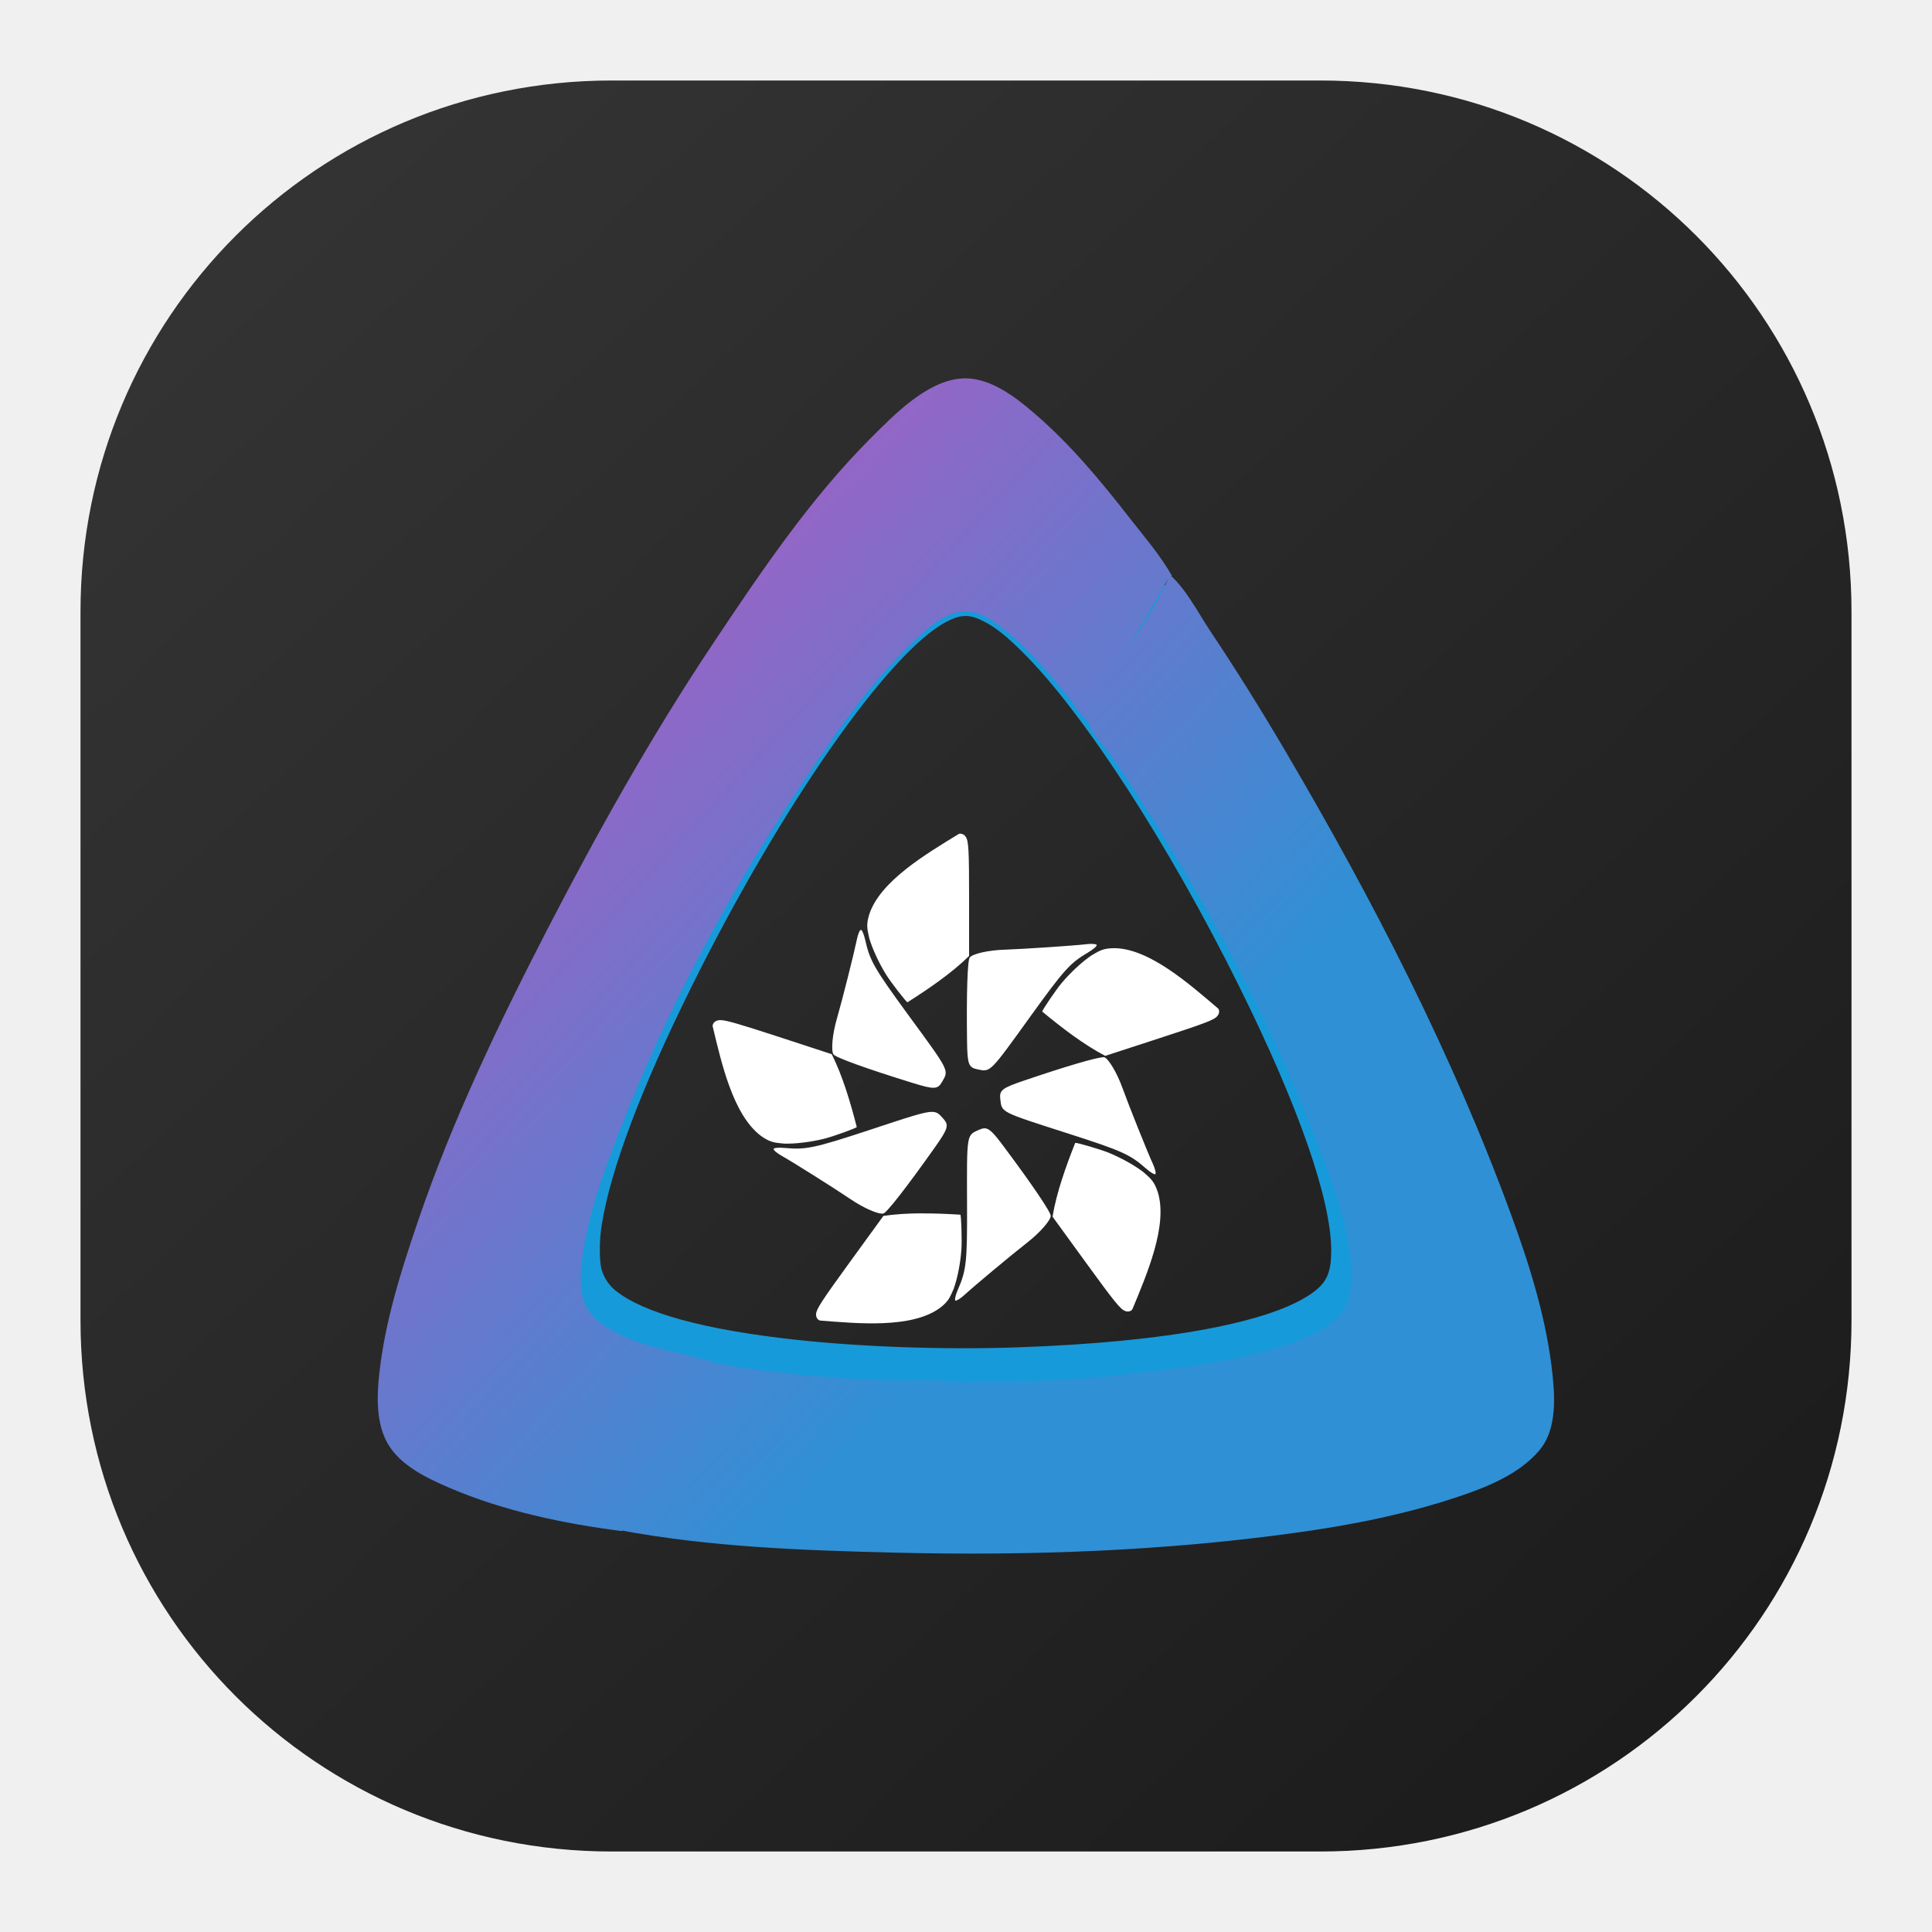
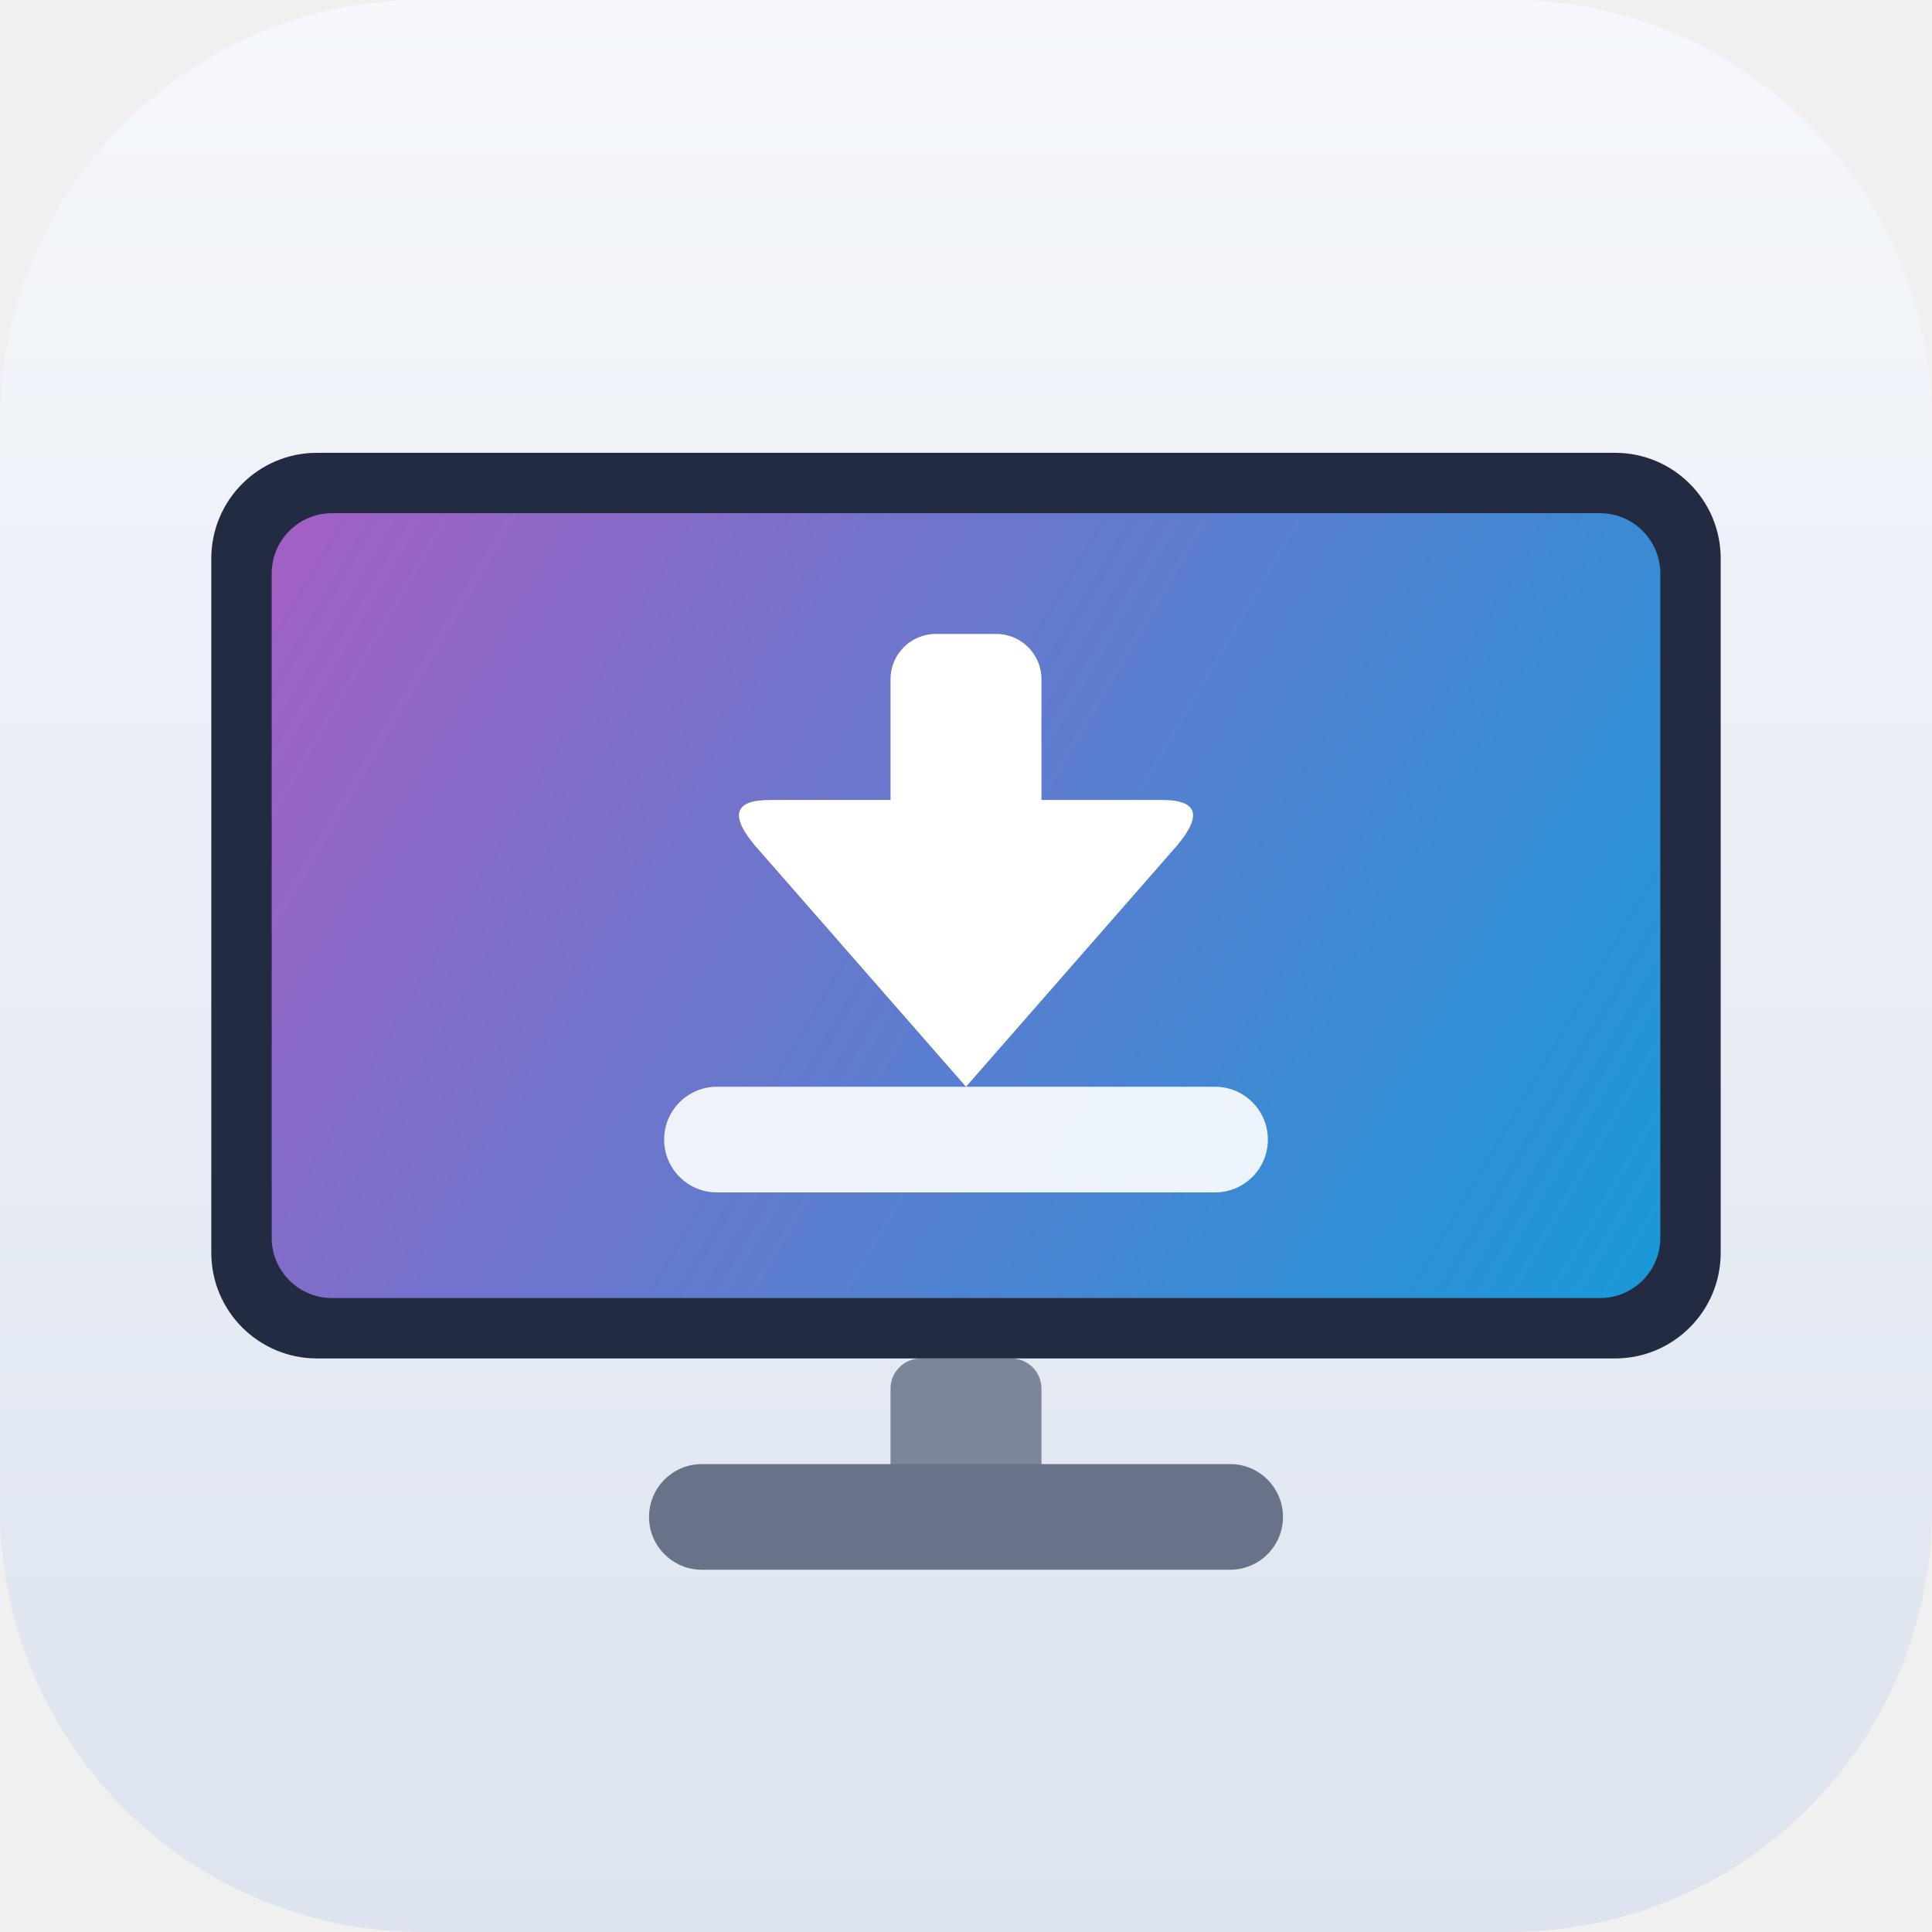
- <svg xmlns="http://www.w3.org/2000/svg" xmlns:xlink="http://www.w3.org/1999/xlink" version="1.1" id="svg1" width="24" height="24" viewBox="0 0 24 24" xml:space="preserve">
-   <defs id="defs1">
-     <linearGradient id="linearGradient3744">
-       <stop style="stop-color:#179ad9;stop-opacity:1;" offset="0" id="stop3744" />
-       <stop style="stop-color:#179ad9;stop-opacity:0;" offset="1" id="stop3745" />
+ <svg xmlns="http://www.w3.org/2000/svg" width="128" height="128" viewBox="0 0 128 128">
+   <defs>
+     <linearGradient id="g7scr" x1="18" y1="34" x2="110" y2="88" gradientUnits="userSpaceOnUse">
+       <stop offset="0" stop-color="#a35fc4" />
+       <stop offset="1" stop-color="#179ad9" />
    </linearGradient>
-     <linearGradient x1="22.188" y1="23.062" x2="3.228" y2="3.073" gradientUnits="userSpaceOnUse" gradientTransform="scale(0.75)" spreadMethod="pad" id="linearGradient44">
-       <stop style="stop-opacity:1;stop-color:#a35fc4" offset="0" id="stop43" />
-       <stop style="stop-opacity:1;stop-color:#3090d5" offset="1" id="stop44" />
+     <linearGradient id="g7bg" x1="0" y1="0" x2="0" y2="128" gradientUnits="userSpaceOnUse">
+       <stop offset="0" stop-color="#f5f7fb" />
+       <stop offset="1" stop-color="#dde4ef" />
    </linearGradient>
-     <linearGradient id="linearGradient41">
-       <stop style="stop-color:#000000;stop-opacity:1;" offset="0" id="stop261" />
-       <stop style="stop-color:#000000;stop-opacity:0;" offset="1" id="stop262" />
-     </linearGradient>
-     <linearGradient x1="22.188" y1="23.062" x2="3.228" y2="3.073" gradientUnits="userSpaceOnUse" gradientTransform="scale(0.75)" spreadMethod="pad" id="linearGradient3">
-       <stop style="stop-opacity:1;stop-color:#1a1a1a" offset="0" id="stop1" />
-       <stop style="stop-opacity:1;stop-color:#333333" offset="1" id="stop2" />
-     </linearGradient>
-     <linearGradient xlink:href="#linearGradient44" id="linearGradient43" x1="8.959" y1="18.57" x2="20.745" y2="29.486" gradientUnits="userSpaceOnUse" />
-     <linearGradient xlink:href="#linearGradient44" id="linearGradient45" gradientUnits="userSpaceOnUse" x1="8.959" y1="18.57" x2="20.745" y2="29.486" />
-     <linearGradient xlink:href="#linearGradient44" id="linearGradient47" gradientUnits="userSpaceOnUse" x1="8.959" y1="18.57" x2="20.745" y2="29.486" />
-     <linearGradient xlink:href="#linearGradient44" id="linearGradient48" gradientUnits="userSpaceOnUse" x1="8.959" y1="18.57" x2="20.745" y2="29.486" />
-     <linearGradient xlink:href="#linearGradient44" id="linearGradient49" gradientUnits="userSpaceOnUse" x1="8.959" y1="18.57" x2="20.745" y2="29.486" />
-     <linearGradient xlink:href="#linearGradient3744" id="linearGradient3745" x1="26.205" y1="11.055" x2="33.528" y2="18.2" gradientUnits="userSpaceOnUse" />
  </defs>
-   <g id="g1">
-     <path id="path3" d="m 5.699,0.75 h 6.602 c 2.742,0 4.949,2.207 4.949,4.949 v 6.602 c 0,2.742 -2.207,4.949 -4.949,4.949 H 5.699 C 2.957,17.25 0.75,15.043 0.75,12.301 V 5.699 C 0.75,2.957 2.957,0.75 5.699,0.75 Z" style="fill:url(#linearGradient3);stroke:none" transform="scale(1.333333)" />
-     <g id="g3721" transform="matrix(1.988445,0,0,1.988445,-47.79757,-17.33707)" style="fill:#179ad9;fill-opacity:1">
-       <path style="fill:#179ad9;fill-opacity:1" d="m 29.589,18.168 c -1.407,-0.045 -2.443,-0.235 -2.828,-0.52 -0.096,-0.071 -0.155,-0.155 -0.175,-0.253 -0.09,-0.423 0.241,-1.441 0.892,-2.74 0.8,-1.597 1.767,-3.002 2.327,-3.377 0.088,-0.059 0.202,-0.104 0.265,-0.104 0.063,0 0.176,0.044 0.264,0.103 0.121,0.081 0.3,0.248 0.457,0.426 0.564,0.639 1.279,1.772 1.881,2.978 0.67,1.344 0.994,2.367 0.873,2.758 -0.061,0.196 -0.339,0.355 -0.844,0.481 -0.502,0.126 -1.15,0.205 -1.986,0.241 -0.202,0.009 -0.918,0.013 -1.125,0.006 z m 0.808,-1.032 c 0.934,-0.032 1.604,-0.158 1.853,-0.35 0.08,-0.062 0.105,-0.125 0.104,-0.263 -0.003,-0.317 -0.206,-0.899 -0.576,-1.644 -0.438,-0.884 -0.971,-1.707 -1.349,-2.083 -0.102,-0.102 -0.17,-0.156 -0.241,-0.193 -0.092,-0.048 -0.145,-0.048 -0.237,0 -0.359,0.186 -1.035,1.153 -1.596,2.286 -0.31,0.625 -0.503,1.136 -0.558,1.481 -0.016,0.096 -0.016,0.23 -3.07e-4,0.282 0.016,0.052 0.044,0.095 0.086,0.129 0.172,0.14 0.555,0.245 1.12,0.307 0.42,0.046 0.94,0.064 1.394,0.048 z m -0.598,-0.962 c -13.674,-9.062 -13.674,-9.062 0,0 z" id="path3729" />
-       <path style="fill:#179ad9;fill-opacity:1" d="m 29.599,18.158 c -0.443,-0.016 -0.758,-0.036 -1.083,-0.07 -1.062,-0.111 -1.737,-0.323 -1.883,-0.592 -0.058,-0.106 -0.064,-0.3 -0.019,-0.562 0.102,-0.594 0.522,-1.63 1.099,-2.713 0.814,-1.526 1.686,-2.722 2.172,-2.978 0.159,-0.084 0.264,-0.074 0.441,0.043 0.171,0.112 0.397,0.339 0.64,0.642 0.41,0.512 0.908,1.283 1.35,2.09 0.855,1.561 1.349,2.923 1.23,3.389 -0.019,0.076 -0.043,0.118 -0.097,0.173 -0.192,0.195 -0.674,0.353 -1.391,0.457 -0.371,0.054 -0.736,0.087 -1.253,0.113 -0.124,0.006 -1.074,0.013 -1.205,0.008 z m 0.891,-1.015 c 0.943,-0.038 1.61,-0.181 1.803,-0.386 0.04,-0.042 0.057,-0.078 0.066,-0.141 0.054,-0.345 -0.294,-1.268 -0.865,-2.296 -0.382,-0.688 -0.777,-1.256 -1.076,-1.549 -0.094,-0.092 -0.167,-0.149 -0.238,-0.184 -0.047,-0.023 -0.052,-0.024 -0.111,-0.024 -0.058,0 -0.064,0.001 -0.109,0.024 -0.078,0.038 -0.15,0.096 -0.263,0.209 -0.183,0.184 -0.369,0.423 -0.592,0.759 -0.65,0.983 -1.235,2.233 -1.321,2.826 -0.012,0.08 -0.013,0.208 -0.003,0.257 0.027,0.125 0.138,0.213 0.374,0.295 0.474,0.164 1.397,0.247 2.333,0.21 z" id="path3728" />
-       <path style="fill:url(#linearGradient3745);fill-opacity:1" d="m 29.599,18.158 c -0.443,-0.016 -0.758,-0.036 -1.083,-0.07 -1.062,-0.111 -1.737,-0.323 -1.883,-0.592 -0.056,-0.103 -0.064,-0.298 -0.023,-0.543 0.017,-0.102 0.051,-0.253 0.058,-0.253 0.003,0 6.9e-4,0.018 -0.004,0.04 -0.005,0.022 -0.008,0.042 -0.007,0.044 9.78e-4,0.002 0.368,-0.63 0.816,-1.406 0.448,-0.776 1.16,-2.009 1.582,-2.741 0.862,-1.493 0.785,-1.358 0.773,-1.349 -0.017,0.013 -0.077,0.047 -0.073,0.041 0.006,-0.01 0.106,-0.074 0.148,-0.095 0.147,-0.073 0.254,-0.06 0.425,0.052 0.171,0.112 0.397,0.339 0.64,0.642 0.41,0.512 0.908,1.283 1.35,2.09 0.855,1.561 1.349,2.923 1.23,3.389 -0.019,0.076 -0.043,0.118 -0.097,0.173 -0.192,0.195 -0.674,0.353 -1.391,0.457 -0.371,0.054 -0.736,0.087 -1.253,0.113 -0.124,0.006 -1.074,0.013 -1.205,0.008 z m 0.891,-1.015 c 0.943,-0.038 1.61,-0.181 1.803,-0.386 0.04,-0.042 0.057,-0.078 0.066,-0.141 0.054,-0.345 -0.294,-1.268 -0.865,-2.296 -0.382,-0.688 -0.777,-1.256 -1.076,-1.549 -0.094,-0.092 -0.167,-0.149 -0.238,-0.184 -0.047,-0.023 -0.052,-0.024 -0.111,-0.024 -0.058,0 -0.064,0.001 -0.109,0.024 -0.078,0.038 -0.15,0.096 -0.263,0.209 -0.183,0.184 -0.369,0.423 -0.592,0.759 -0.65,0.983 -1.235,2.233 -1.321,2.826 -0.012,0.08 -0.013,0.208 -0.003,0.257 0.027,0.125 0.138,0.213 0.374,0.295 0.474,0.164 1.397,0.247 2.333,0.21 z m -3.824,-0.458 c 0,-0.005 0.003,-0.01 0.006,-0.01 0.003,0 0.004,0.004 0.003,0.01 -0.002,0.005 -0.005,0.01 -0.006,0.01 -0.001,0 -0.003,-0.004 -0.003,-0.01 z m 0.007,-0.026 c 3.07e-4,-0.007 0.002,-0.009 0.004,-0.004 0.002,0.005 0.002,0.01 -5.06e-4,0.012 -0.002,0.002 -0.004,-0.002 -0.003,-0.008 z m 0.019,-0.071 c 3.08e-4,-0.007 0.002,-0.009 0.004,-0.004 0.002,0.005 0.002,0.01 -5.06e-4,0.012 -0.002,0.002 -0.004,-0.002 -0.003,-0.008 z m 3.006,-5.217 c 0,-0.001 0.005,-0.006 0.011,-0.011 0.01,-0.008 0.01,-0.008 0.002,0.002 -0.008,0.011 -0.014,0.014 -0.014,0.009 z m 0.026,-0.019 c 0,-0.001 0.005,-0.006 0.011,-0.011 0.01,-0.008 0.01,-0.008 0.002,0.002 -0.008,0.011 -0.014,0.014 -0.014,0.009 z" id="path3727" />
-       <path style="fill:#179ad9;fill-opacity:1" d="m 29.599,18.158 c -0.565,-0.02 -0.967,-0.051 -1.385,-0.105 -0.679,-0.089 -1.198,-0.234 -1.431,-0.401 -0.078,-0.056 -0.15,-0.145 -0.15,-0.186 0,-0.005 0.313,-0.551 0.695,-1.213 1.761,-3.05 2.061,-3.57 2.462,-4.264 0.235,-0.407 0.429,-0.741 0.43,-0.743 0.007,-0.007 0.073,0.022 0.121,0.054 0.085,0.055 0.148,0.109 0.276,0.237 0.269,0.27 0.547,0.627 0.903,1.164 0.394,0.593 0.77,1.244 1.118,1.936 0.661,1.313 1.007,2.371 0.905,2.771 -0.019,0.076 -0.043,0.118 -0.097,0.173 -0.192,0.195 -0.674,0.353 -1.391,0.457 -0.371,0.054 -0.736,0.087 -1.253,0.113 -0.124,0.006 -1.074,0.013 -1.205,0.008 z m 0.891,-1.015 c 0.943,-0.038 1.61,-0.181 1.803,-0.386 0.04,-0.042 0.057,-0.078 0.066,-0.141 0.054,-0.345 -0.294,-1.268 -0.865,-2.296 -0.382,-0.688 -0.777,-1.256 -1.076,-1.549 -0.094,-0.092 -0.167,-0.149 -0.238,-0.184 -0.047,-0.023 -0.052,-0.024 -0.111,-0.024 -0.058,0 -0.064,0.001 -0.109,0.024 -0.078,0.038 -0.15,0.096 -0.263,0.209 -0.143,0.144 -0.255,0.28 -0.423,0.514 -0.615,0.857 -1.28,2.179 -1.451,2.885 -0.036,0.149 -0.049,0.234 -0.049,0.332 0,0.12 0.016,0.173 0.069,0.232 0.198,0.22 0.97,0.373 1.976,0.39 0.282,0.005 0.442,0.004 0.67,-0.006 z" id="path3726" />
-       <path style="fill:#179ad9;fill-opacity:1" d="m 29.599,18.158 c -0.684,-0.024 -1.203,-0.07 -1.666,-0.147 -0.202,-0.034 -0.445,-0.088 -0.46,-0.103 -0.005,-0.005 0.554,-0.98 0.57,-0.997 0.005,-0.005 0.029,5.07e-4 0.079,0.017 0.466,0.149 1.098,0.223 1.922,0.223 0.767,1.86e-4 1.405,-0.066 1.836,-0.189 0.255,-0.073 0.415,-0.167 0.459,-0.27 0.042,-0.097 0.03,-0.281 -0.033,-0.522 -0.169,-0.648 -0.698,-1.736 -1.265,-2.599 -0.19,-0.29 -0.361,-0.517 -0.566,-0.753 -0.023,-0.027 -0.039,-0.05 -0.037,-0.055 0.004,-0.012 0.485,-0.844 0.491,-0.851 0.007,-0.007 0.036,0.024 0.118,0.127 0.35,0.436 0.848,1.213 1.268,1.981 0.855,1.561 1.349,2.923 1.23,3.389 -0.019,0.076 -0.043,0.118 -0.097,0.173 -0.192,0.195 -0.674,0.353 -1.391,0.457 -0.371,0.054 -0.736,0.087 -1.253,0.113 -0.124,0.006 -1.074,0.013 -1.205,0.008 z" id="path3725" />
-       <path style="fill:#179ad9;fill-opacity:1" d="m 29.519,18.155 c -0.205,-0.008 -0.466,-0.024 -0.622,-0.038 -0.197,-0.018 -0.218,-0.02 -0.218,-0.024 0,-0.002 0.125,-0.22 0.277,-0.484 l 0.277,-0.48 0.051,0.004 c 0.246,0.019 0.922,0.025 1.212,0.011 0.868,-0.041 1.456,-0.152 1.721,-0.324 0.052,-0.034 0.105,-0.09 0.122,-0.129 0.101,-0.235 -0.107,-0.916 -0.558,-1.827 -0.161,-0.324 -0.269,-0.524 -0.556,-1.022 -0.021,-0.037 -0.04,-0.072 -0.041,-0.078 -0.003,-0.014 0.47,-0.833 0.478,-0.828 0.003,0.002 0.041,0.057 0.084,0.123 0.176,0.268 0.429,0.699 0.627,1.065 0.828,1.538 1.289,2.828 1.172,3.283 -0.019,0.076 -0.043,0.118 -0.097,0.173 -0.192,0.195 -0.674,0.353 -1.391,0.457 -0.371,0.054 -0.736,0.087 -1.253,0.113 -0.171,0.009 -1.103,0.013 -1.285,0.006 z" id="path3724" />
-       <path style="fill:#179ad9;fill-opacity:1" d="m 29.714,18.154 c -0.099,-0.003 -0.184,-0.008 -0.19,-0.01 -0.009,-0.004 0.036,-0.086 0.271,-0.492 l 0.281,-0.487 0.095,-0.004 c 0.052,-0.002 0.171,-0.007 0.265,-0.011 0.763,-0.032 1.37,-0.131 1.677,-0.272 0.114,-0.052 0.2,-0.123 0.227,-0.186 0.095,-0.222 -0.086,-0.848 -0.495,-1.708 -0.019,-0.041 -0.077,-0.159 -0.128,-0.263 -0.051,-0.104 -0.095,-0.196 -0.097,-0.204 -0.004,-0.012 0.042,-0.096 0.237,-0.434 0.182,-0.316 0.244,-0.417 0.249,-0.412 0.009,0.009 0.089,0.142 0.146,0.241 0.519,0.916 0.967,1.907 1.172,2.592 0.147,0.493 0.177,0.813 0.091,0.99 -0.048,0.098 -0.192,0.202 -0.402,0.29 -0.625,0.26 -2.027,0.413 -3.398,0.371 z" id="path3723" />
-       <path style="fill:#179ad9;fill-opacity:1" d="m 30.468,18.146 c 0,-0.003 0.133,-0.235 0.295,-0.517 0.259,-0.449 0.297,-0.512 0.313,-0.515 0.009,-0.002 0.066,-0.009 0.126,-0.017 0.465,-0.058 0.834,-0.156 1.01,-0.269 0.151,-0.097 0.183,-0.204 0.141,-0.471 -0.029,-0.18 -0.118,-0.474 -0.24,-0.788 -0.048,-0.123 -0.061,-0.163 -0.057,-0.174 0.003,-0.008 0.118,-0.209 0.255,-0.446 l 0.25,-0.432 0.014,0.019 c 0.018,0.024 0.211,0.407 0.29,0.575 0.382,0.81 0.62,1.488 0.683,1.942 0.015,0.107 0.015,0.267 3.99e-4,0.337 -0.034,0.163 -0.152,0.271 -0.416,0.384 -0.382,0.163 -1.085,0.29 -1.915,0.347 -0.275,0.019 -0.75,0.035 -0.75,0.026 z" id="path3722" />
-       <path style="fill:#179ad9;fill-opacity:1" d="m 31.7,18.056 c 0.011,-0.02 1.37,-2.376 1.382,-2.394 l 0.01,-0.016 0.017,0.035 c 0.098,0.203 0.282,0.713 0.353,0.977 0.109,0.407 0.125,0.695 0.047,0.837 -0.062,0.113 -0.22,0.217 -0.47,0.31 -0.296,0.109 -0.797,0.21 -1.263,0.256 -0.082,0.008 -0.083,0.008 -0.076,-0.005 z" id="path3721" />
-     </g>
-     <g id="g3745" transform="translate(1.78499,-1.783621)">
-       <g id="g39" transform="matrix(0.8036416,0,0,0.8036416,0.6419957,-2.743963)" style="fill:url(#linearGradient43);fill-opacity:1">
-         <path style="fill:url(#linearGradient45);fill-opacity:1;stroke:none" d="m 12.58,18.968 0.083,0.083 -0.083,-0.083 m -3.039,5.256 0.011,0.006 -0.011,-0.006 m 0.067,0.017 0.011,0.006 -0.011,-0.006 m 0.056,0.011 0.017,0.017 -0.017,-0.017 m -1.6,2.45 v 0.017 h 0.05 l -0.05,-0.017 m 0.111,0.022 0.011,0.006 -0.011,-0.006 m -1.5,2.583 0.011,0.006 -0.011,-0.006 m 0.106,0.011 0.017,0.017 z" id="path43" />
-         <path style="fill:url(#linearGradient47);fill-opacity:1;stroke:none" d="m 15.096,14.551 0.05,0.05 -0.05,-0.05 m 0.05,0.067 0.033,0.033 -0.033,-0.033 m 0.033,0.05 0.033,0.033 -0.033,-0.033 m -1.367,2.15 0.033,0.033 -0.033,-0.033 m 0.05,0.067 0.033,0.033 -0.033,-0.033 m 0.033,0.05 0.017,0.017 -0.017,-0.017" id="path41" />
-         <path style="fill:url(#linearGradient48);fill-opacity:1;stroke:none" d="m 15.063,14.518 c -0.246,0.571 -0.637,1.109 -0.945,1.65 -0.079,0.139 -0.161,0.277 -0.241,0.417 -0.029,0.052 -0.087,0.12 -0.077,0.183 0.029,0.188 0.279,0.427 0.385,0.583 0.313,0.465 0.616,0.936 0.905,1.417 0.89,1.483 1.701,3.042 2.301,4.667 0.212,0.573 0.471,1.231 0.472,1.85 4.24e-4,0.264 0.003,0.516 -0.202,0.714 -0.273,0.265 -0.675,0.395 -1.032,0.498 -0.77,0.221 -1.558,0.299 -2.35,0.393 -0.61,0.072 -1.236,0.095 -1.85,0.095 -0.238,0 -0.48,0.033 -0.717,0.005 -0.37,-0.044 -0.761,-0.006 -1.133,-0.022 -0.848,-0.037 -1.714,-0.109 -2.55,-0.266 L 6.546,29.284 c 1.4,0.264 2.847,0.315 4.267,0.35 2.089,0.051 4.179,-0.024 6.25,-0.315 0.842,-0.118 1.677,-0.286 2.483,-0.558 0.439,-0.148 0.926,-0.348 1.231,-0.711 0.254,-0.302 0.242,-0.763 0.205,-1.133 -0.085,-0.849 -0.343,-1.684 -0.635,-2.483 C 19.434,21.935 18.209,19.559 16.863,17.268 16.488,16.629 16.096,16 15.685,15.384 15.498,15.103 15.317,14.743 15.063,14.518 Z" id="path40" />
-         <path style="fill:url(#linearGradient49);fill-opacity:1;stroke:none" d="m 6.596,29.301 v -0.017 h -0.05 c 0.361,-0.497 0.632,-1.085 0.94,-1.617 0.176,-0.303 0.437,-0.633 0.543,-0.967 -0.481,-0.163 -0.986,-0.2 -1.45,-0.429 -0.198,-0.098 -0.415,-0.223 -0.527,-0.421 -0.121,-0.213 -0.103,-0.499 -0.075,-0.733 0.063,-0.524 0.221,-1.039 0.402,-1.533 0.722,-1.973 1.712,-3.9 2.873,-5.65 0.514,-0.775 1.034,-1.572 1.694,-2.233 0.231,-0.231 0.568,-0.587 0.917,-0.615 0.265,-0.021 0.507,0.167 0.7,0.325 0.34,0.279 0.62,0.618 0.899,0.956 0.114,0.139 0.212,0.32 0.351,0.433 -0.052,-0.104 0.162,-0.361 0.233,-0.483 0.247,-0.424 0.485,-0.858 0.733,-1.283 0.074,-0.127 0.143,-0.258 0.217,-0.383 0.032,-0.055 0.066,-0.125 0.1,-0.117 -0.181,-0.318 -0.435,-0.612 -0.66,-0.9 -0.443,-0.569 -0.91,-1.131 -1.457,-1.602 -0.315,-0.271 -0.724,-0.592 -1.167,-0.545 -0.524,0.056 -1.016,0.563 -1.367,0.914 -0.95,0.95 -1.713,2.086 -2.456,3.2 -0.94,1.41 -1.772,2.896 -2.549,4.4 -0.75,1.454 -1.467,2.949 -1.996,4.5 -0.265,0.778 -0.515,1.563 -0.603,2.383 -0.037,0.347 -0.047,0.756 0.134,1.067 0.197,0.339 0.606,0.532 0.952,0.681 0.831,0.357 1.771,0.555 2.667,0.669 z" id="path39" />
-       </g>
-       <path d="m 10.147,12.139 c -0.008,-1.81e-4 -0.016,0.001 -0.023,0.005 -0.396,0.243 -0.973,0.582 -1.11,0.996 -0.043,0.137 -0.024,0.188 -5.183e-4,0.299 0.039,0.133 0.12,0.308 0.21,0.453 0.058,0.094 0.25,0.342 0.265,0.342 0.266,-0.169 0.551,-0.364 0.765,-0.575 v -0.71 c 0,-0.6 -0.006,-0.719 -0.041,-0.768 -0.013,-0.025 -0.04,-0.04 -0.065,-0.041 z m -1.238,1.196 c -0.014,2.89e-4 -0.036,0.053 -0.049,0.117 -0.034,0.166 -0.183,0.759 -0.25,0.99 -0.054,0.187 -0.073,0.388 -0.042,0.439 0.023,0.038 0.417,0.18 0.98,0.354 0.273,0.085 0.316,0.083 0.371,-0.014 0.084,-0.147 0.097,-0.122 -0.429,-0.84 C 9.076,13.814 9.021,13.718 8.964,13.465 8.948,13.393 8.924,13.335 8.91,13.335 Z m 2.87,0.174 c -0.02,-3.97e-4 -0.043,7.64e-4 -0.068,0.004 -0.169,0.019 -0.779,0.06 -1.019,0.068 -0.195,0.006 -0.392,0.05 -0.43,0.096 -0.029,0.034 -0.042,0.452 -0.034,1.041 0.004,0.286 0.019,0.327 0.128,0.349 0.166,0.034 0.146,0.055 0.667,-0.668 0.411,-0.57 0.485,-0.652 0.709,-0.784 0.063,-0.037 0.111,-0.079 0.107,-0.092 -0.003,-0.008 -0.026,-0.013 -0.059,-0.014 z m 0.276,0.053 c -0.144,0.002 -0.186,0.035 -0.284,0.092 -0.115,0.078 -0.256,0.209 -0.366,0.339 -0.071,0.084 -0.247,0.344 -0.243,0.357 0.243,0.201 0.516,0.411 0.783,0.55 l 0.675,-0.22 c 0.571,-0.186 0.682,-0.228 0.718,-0.276 0.019,-0.02 0.026,-0.051 0.019,-0.074 -0.002,-0.008 -0.006,-0.015 -0.012,-0.02 -0.354,-0.301 -0.854,-0.746 -1.29,-0.748 z m -4.893,0.894 c -0.013,0 -0.023,0.002 -0.032,0.004 -0.027,0.005 -0.051,0.026 -0.059,0.049 -0.003,0.008 -0.004,0.016 -0.003,0.024 0.109,0.452 0.253,1.105 0.604,1.364 0.117,0.083 0.171,0.081 0.284,0.093 0.139,0.004 0.329,-0.019 0.495,-0.06 0.107,-0.026 0.402,-0.132 0.407,-0.146 -0.078,-0.305 -0.176,-0.636 -0.311,-0.905 L 7.874,14.659 C 7.392,14.502 7.235,14.456 7.163,14.456 Z m 4.76,0.461 c -0.08,-3.24e-4 -0.466,0.113 -0.989,0.291 -0.271,0.092 -0.305,0.119 -0.292,0.229 0.019,0.168 -0.007,0.155 0.841,0.427 0.669,0.215 0.77,0.26 0.965,0.432 0.055,0.049 0.109,0.081 0.12,0.073 0.011,-0.009 -0.002,-0.064 -0.029,-0.124 -0.071,-0.154 -0.298,-0.722 -0.38,-0.948 -0.066,-0.183 -0.169,-0.357 -0.224,-0.38 -0.003,-10e-4 -0.007,-0.002 -0.012,-0.002 z m -2.127,0.678 c -0.099,-2.34e-4 -0.293,0.065 -0.795,0.231 -0.668,0.22 -0.776,0.242 -1.035,0.218 -0.073,-0.007 -0.136,-0.002 -0.14,0.012 -0.004,0.013 0.039,0.051 0.096,0.083 0.148,0.083 0.665,0.409 0.864,0.544 0.161,0.109 0.347,0.19 0.404,0.175 0.043,-0.01 0.3,-0.341 0.64,-0.822 0.165,-0.234 0.177,-0.275 0.102,-0.358 -0.046,-0.051 -0.069,-0.082 -0.137,-0.082 z m 0.647,0.205 c -0.02,5.87e-4 -0.041,0.008 -0.067,0.019 -0.154,0.07 -0.15,0.041 -0.147,0.932 0.003,0.703 -0.009,0.813 -0.113,1.051 -0.029,0.067 -0.044,0.129 -0.032,0.137 0.011,0.008 0.06,-0.022 0.109,-0.066 0.125,-0.115 0.595,-0.507 0.784,-0.654 0.154,-0.12 0.287,-0.271 0.292,-0.33 0.003,-0.044 -0.231,-0.391 -0.584,-0.863 -0.128,-0.172 -0.181,-0.228 -0.242,-0.226 z m 1.131,0.182 c -8.84e-4,1.8e-4 -0.002,2.7e-4 -0.002,5.17e-4 -0.116,0.293 -0.232,0.618 -0.281,0.915 l 0.417,0.574 c 0.353,0.486 0.428,0.578 0.484,0.597 0.025,0.012 0.056,0.009 0.076,-0.005 0.007,-0.005 0.012,-0.011 0.016,-0.018 0.177,-0.429 0.445,-1.043 0.313,-1.458 -0.046,-0.136 -0.091,-0.166 -0.175,-0.242 -0.11,-0.085 -0.277,-0.178 -0.435,-0.243 -0.099,-0.04 -0.385,-0.124 -0.413,-0.122 z M 9.661,16.856 c -0.163,8.03e-4 -0.323,0.01 -0.472,0.032 l -0.417,0.574 c -0.353,0.486 -0.417,0.586 -0.419,0.645 -0.004,0.027 0.009,0.056 0.028,0.071 0.007,0.005 0.014,0.008 0.022,0.01 0.463,0.036 1.129,0.101 1.483,-0.153 0.115,-0.086 0.13,-0.138 0.176,-0.241 0.047,-0.13 0.084,-0.319 0.096,-0.489 0.008,-0.11 -0.002,-0.424 -0.013,-0.432 -0.157,-0.01 -0.322,-0.017 -0.485,-0.016 z" id="path12966-0" style="fill:#ffffff;fill-opacity:1;fill-rule:nonzero;stroke:none;stroke-width:0.018" />
-     </g>
+   <rect width="128" height="128" rx="28" fill="url(#g7bg)" />
+   <rect x="59" y="90" width="10" height="9" rx="2" fill="#7b869b" />
+   <rect x="43" y="97" width="42" height="7" rx="3.5" fill="#68738a" />
+   <rect x="14" y="30" width="100" height="60" rx="7" fill="#232b42" />
+   <rect x="18" y="34" width="92" height="52" rx="4" fill="url(#g7scr)" />
+   <g fill="#ffffff">
+     <rect x="59" y="42" width="10" height="20" rx="3" />
+     <path d="M64 72 L50 56 Q47.5 53 51 53 L77 53 Q80.5 53 78 56 Z" />
+     <rect x="44" y="72" width="40" height="7" rx="3.5" fill-opacity=".9" />
  </g>
</svg>
